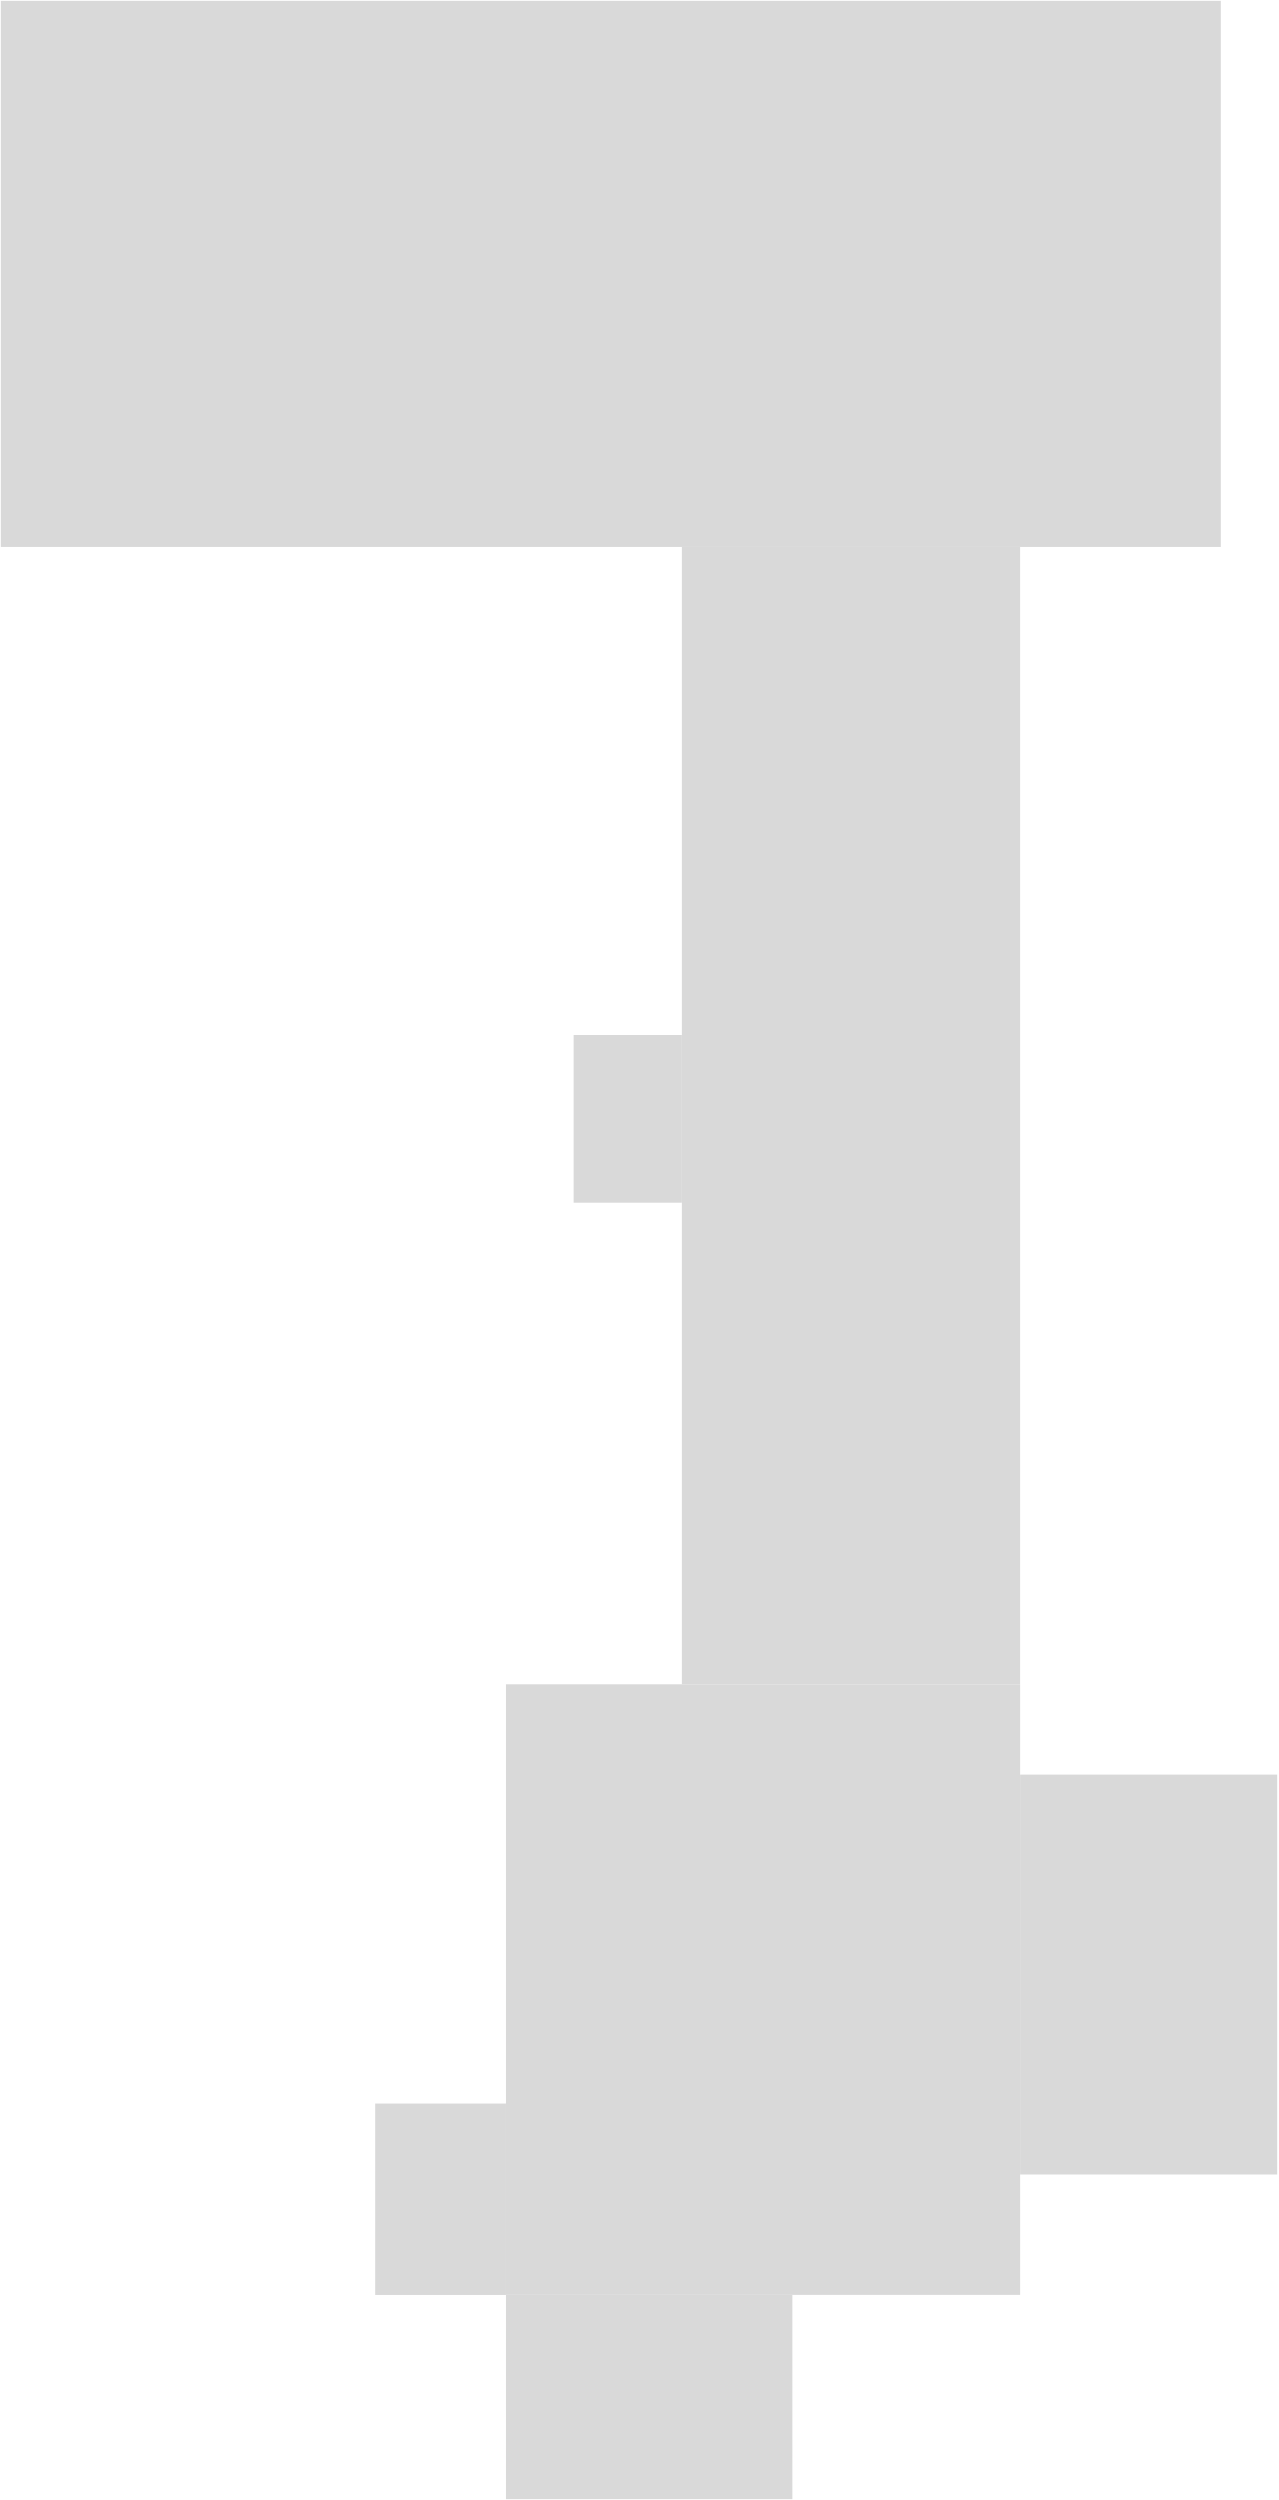
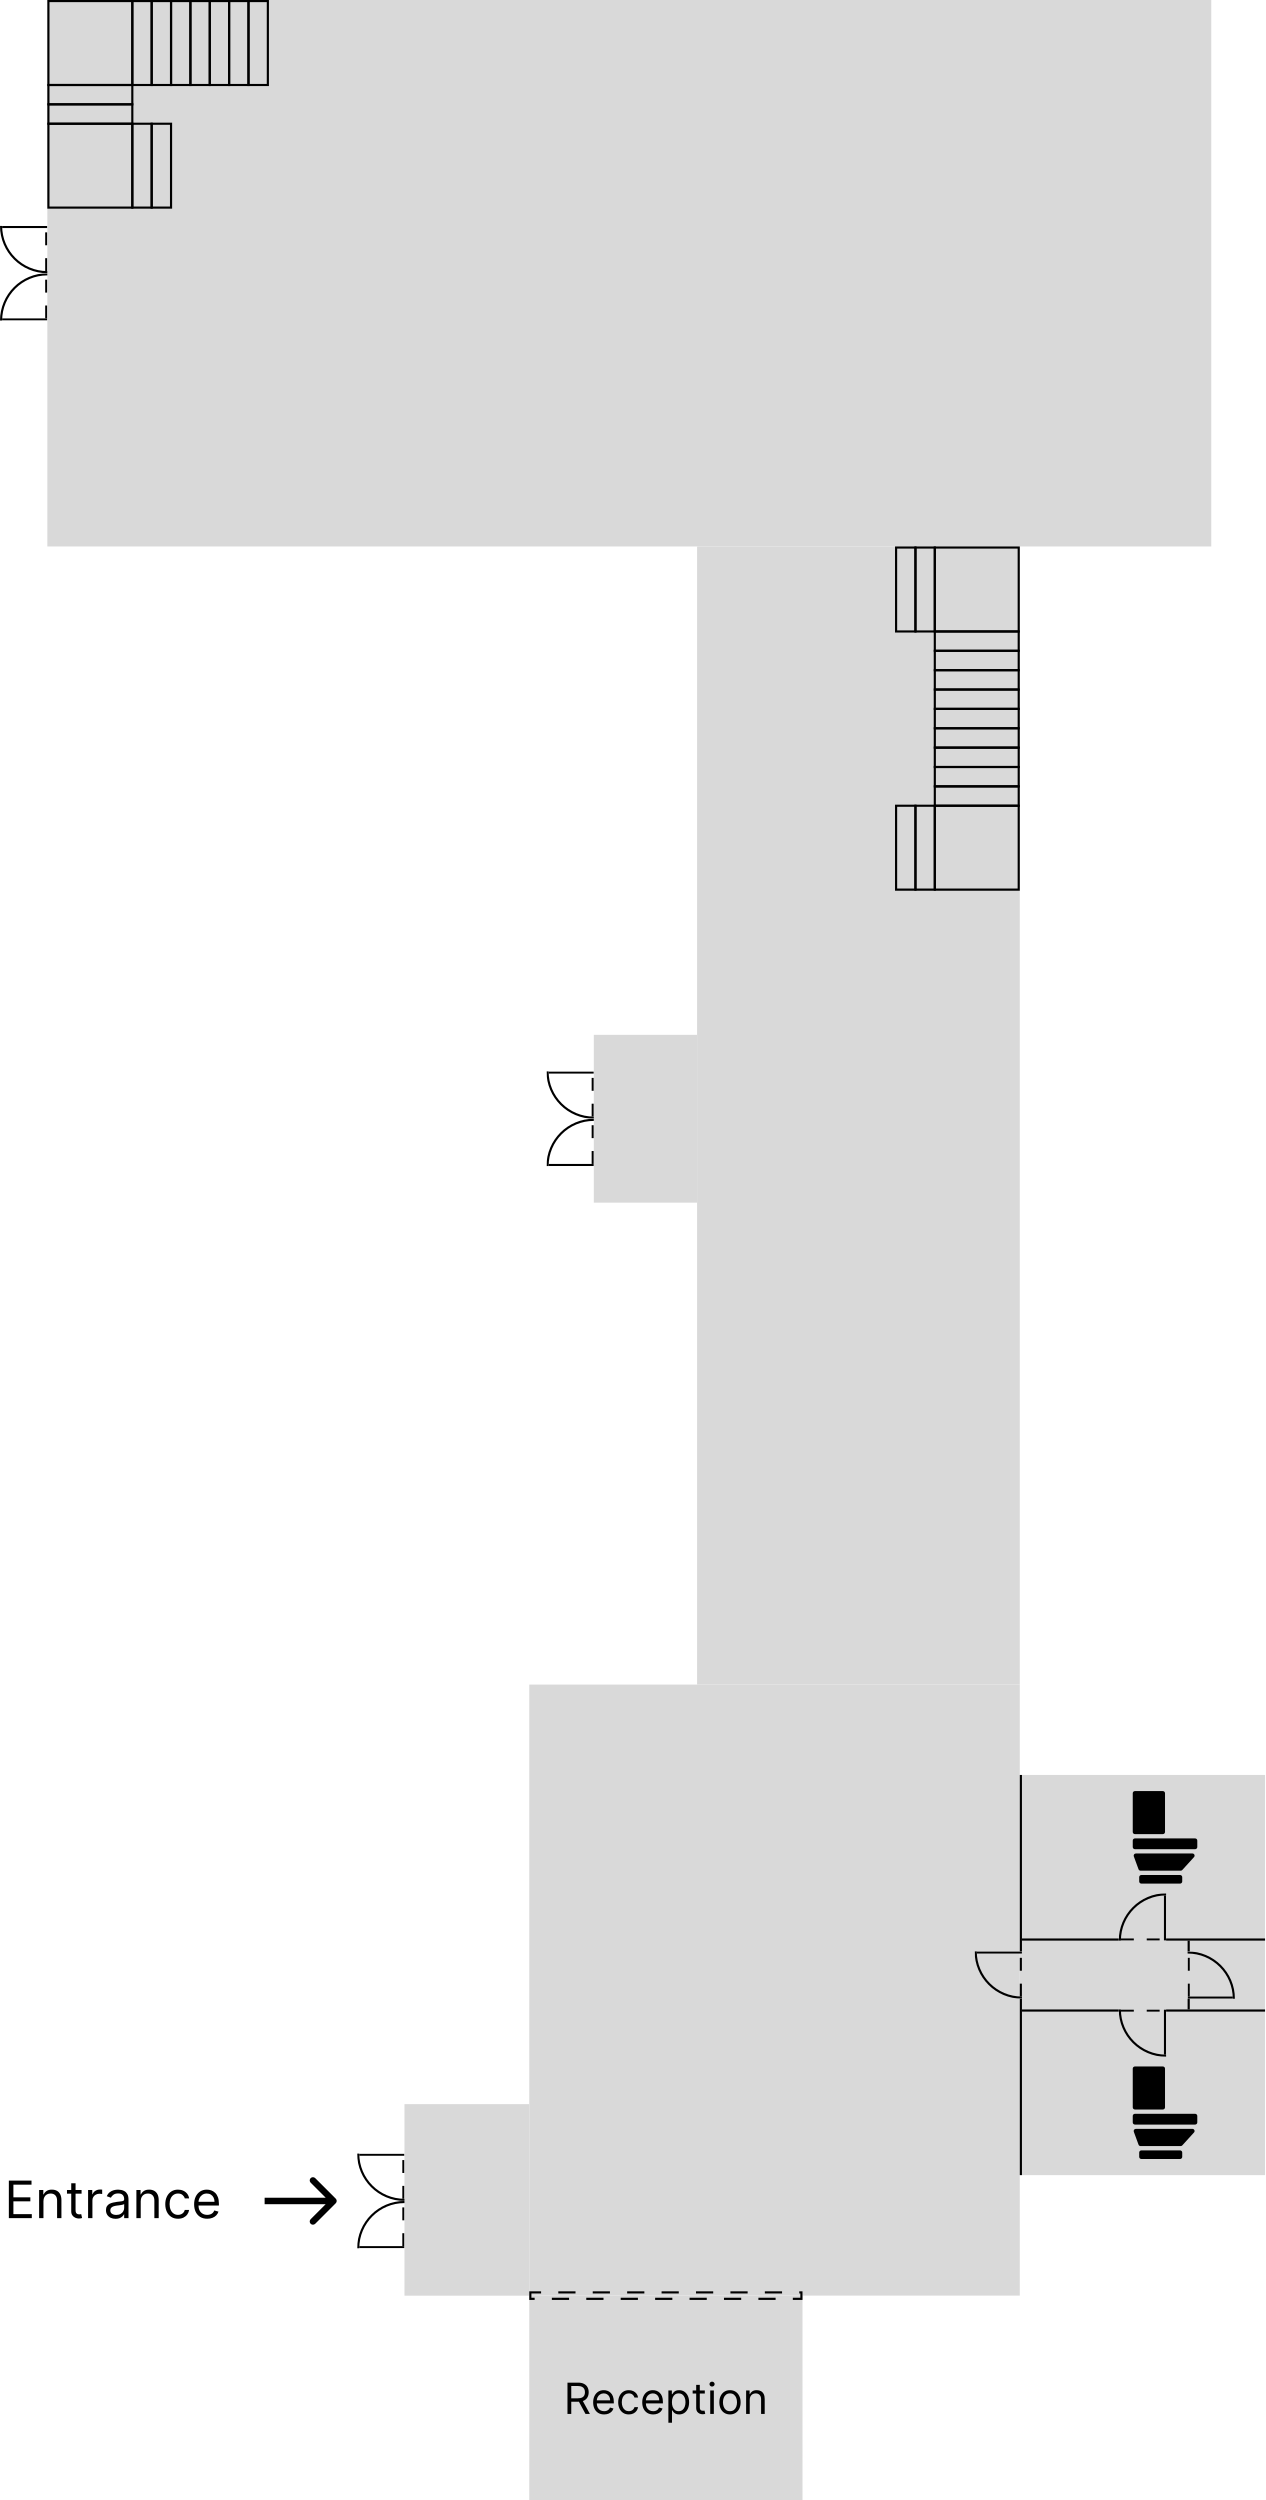
- <svg xmlns="http://www.w3.org/2000/svg" width="752" height="1471" viewBox="0 0 752 1471" fill="none">
-   <rect x="220.758" y="1350.36" width="112.631" height="76.958" transform="rotate(-90 220.758 1350.36)" fill="#D9D9D9" />
-   <rect x="297.716" y="1470.5" width="120.14" height="168.511" transform="rotate(-90 297.716 1470.5)" fill="#D9D9D9" />
-   <rect x="297.716" y="1350.32" width="359.277" height="302.523" transform="rotate(-90 297.716 1350.32)" fill="#D9D9D9" />
-   <rect x="401.21" y="991.042" width="669.217" height="199.028" transform="rotate(-90 401.21 991.042)" fill="#D9D9D9" />
-   <rect x="337.521" y="707.669" width="98.675" height="63.689" transform="rotate(-90 337.521 707.669)" fill="#D9D9D9" />
-   <rect x="0.5" y="321.825" width="321.325" height="717.829" transform="rotate(-90 0.5 321.825)" fill="#D9D9D9" />
-   <rect x="600.239" y="1279.48" width="235.301" height="151.261" transform="rotate(-90 600.239 1279.48)" fill="#D9D9D9" />
+ <svg xmlns="http://www.w3.org/2000/svg" width="588" height="1162" viewBox="0 0 588 1162" fill="none">
+   <rect x="188" y="1067.03" width="89.032" height="58" transform="rotate(-90 188 1067.03)" fill="#D9D9D9" />
+   <rect x="246" y="1162" width="94.968" height="127" transform="rotate(-90 246 1162)" fill="#D9D9D9" />
+   <rect x="246" y="1067" width="284" height="228" transform="rotate(-90 246 1067)" fill="#D9D9D9" />
+   <rect x="324" y="783" width="529" height="150" transform="rotate(-90 324 783)" fill="#D9D9D9" />
+   <rect x="276" y="559" width="78" height="48" transform="rotate(-90 276 559)" fill="#D9D9D9" />
+   <rect x="22" y="254" width="254" height="541" transform="rotate(-90 22 254)" fill="#D9D9D9" />
+   <rect x="474" y="1011" width="186" height="114" transform="rotate(-90 474 1011)" fill="#D9D9D9" />
+   <path d="M263.761 1122V1107.45H268.676C269.813 1107.45 270.745 1107.65 271.474 1108.04C272.204 1108.42 272.743 1108.95 273.094 1109.62C273.444 1110.29 273.619 1111.06 273.619 1111.91C273.619 1112.77 273.444 1113.53 273.094 1114.19C272.743 1114.86 272.206 1115.38 271.482 1115.76C270.757 1116.13 269.831 1116.32 268.705 1116.32H264.727V1114.73H268.648C269.424 1114.73 270.049 1114.61 270.523 1114.39C271.001 1114.16 271.347 1113.84 271.56 1113.42C271.777 1113 271.886 1112.5 271.886 1111.91C271.886 1111.33 271.777 1110.82 271.56 1110.39C271.342 1109.95 270.994 1109.62 270.516 1109.38C270.037 1109.14 269.405 1109.02 268.619 1109.02H265.523V1122H263.761ZM270.608 1115.47L274.188 1122H272.142L268.619 1115.47H270.608ZM280.784 1122.23C279.733 1122.23 278.826 1122 278.064 1121.53C277.306 1121.06 276.721 1120.41 276.309 1119.57C275.902 1118.73 275.699 1117.75 275.699 1116.63C275.699 1115.51 275.902 1114.53 276.309 1113.68C276.721 1112.82 277.294 1112.15 278.028 1111.67C278.767 1111.19 279.628 1110.95 280.613 1110.95C281.181 1110.95 281.743 1111.04 282.297 1111.23C282.85 1111.42 283.355 1111.73 283.809 1112.16C284.264 1112.58 284.626 1113.14 284.896 1113.83C285.166 1114.53 285.301 1115.39 285.301 1116.4V1117.11H276.892V1115.66H283.596C283.596 1115.05 283.473 1114.5 283.227 1114.02C282.985 1113.53 282.64 1113.15 282.19 1112.87C281.745 1112.59 281.219 1112.45 280.613 1112.45C279.946 1112.45 279.368 1112.62 278.88 1112.95C278.397 1113.28 278.026 1113.7 277.765 1114.23C277.505 1114.76 277.375 1115.32 277.375 1115.92V1116.89C277.375 1117.71 277.517 1118.41 277.801 1118.98C278.09 1119.55 278.49 1119.98 279.001 1120.28C279.512 1120.57 280.107 1120.72 280.784 1120.72C281.224 1120.72 281.622 1120.66 281.977 1120.54C282.337 1120.41 282.647 1120.22 282.907 1119.97C283.168 1119.71 283.369 1119.4 283.511 1119.02L285.13 1119.47C284.96 1120.02 284.673 1120.5 284.271 1120.92C283.868 1121.33 283.371 1121.65 282.779 1121.89C282.188 1122.11 281.522 1122.23 280.784 1122.23ZM292.282 1122.23C291.26 1122.23 290.379 1121.99 289.64 1121.5C288.902 1121.02 288.333 1120.35 287.936 1119.51C287.538 1118.66 287.339 1117.69 287.339 1116.6C287.339 1115.49 287.543 1114.52 287.95 1113.67C288.362 1112.82 288.935 1112.15 289.669 1111.67C290.407 1111.19 291.269 1110.95 292.254 1110.95C293.021 1110.95 293.712 1111.09 294.328 1111.38C294.943 1111.66 295.448 1112.06 295.841 1112.57C296.234 1113.08 296.477 1113.68 296.572 1114.36H294.896C294.768 1113.86 294.484 1113.42 294.044 1113.04C293.608 1112.65 293.021 1112.45 292.282 1112.45C291.629 1112.45 291.056 1112.62 290.564 1112.97C290.076 1113.3 289.695 1113.78 289.42 1114.39C289.15 1115 289.015 1115.72 289.015 1116.55C289.015 1117.39 289.148 1118.12 289.413 1118.75C289.683 1119.37 290.062 1119.86 290.549 1120.2C291.042 1120.55 291.619 1120.72 292.282 1120.72C292.718 1120.72 293.113 1120.65 293.468 1120.49C293.824 1120.34 294.124 1120.12 294.37 1119.84C294.617 1119.56 294.792 1119.22 294.896 1118.82H296.572C296.477 1119.46 296.243 1120.04 295.869 1120.56C295.5 1121.07 295.01 1121.48 294.399 1121.78C293.793 1122.08 293.087 1122.23 292.282 1122.23ZM303.596 1122.23C302.545 1122.23 301.638 1122 300.876 1121.53C300.118 1121.06 299.534 1120.41 299.122 1119.57C298.715 1118.73 298.511 1117.75 298.511 1116.63C298.511 1115.51 298.715 1114.53 299.122 1113.68C299.534 1112.82 300.107 1112.15 300.841 1111.67C301.579 1111.19 302.441 1110.95 303.426 1110.95C303.994 1110.95 304.555 1111.04 305.109 1111.23C305.663 1111.42 306.167 1111.73 306.622 1112.16C307.076 1112.58 307.439 1113.14 307.708 1113.83C307.978 1114.53 308.113 1115.39 308.113 1116.4V1117.11H299.704V1115.66H306.409C306.409 1115.05 306.286 1114.5 306.039 1114.02C305.798 1113.53 305.452 1113.15 305.002 1112.87C304.557 1112.59 304.032 1112.45 303.426 1112.45C302.758 1112.45 302.181 1112.62 301.693 1112.95C301.21 1113.28 300.838 1113.7 300.578 1114.23C300.317 1114.76 300.187 1115.32 300.187 1115.92V1116.89C300.187 1117.71 300.329 1118.41 300.613 1118.98C300.902 1119.55 301.302 1119.98 301.814 1120.28C302.325 1120.57 302.919 1120.72 303.596 1120.72C304.037 1120.72 304.434 1120.66 304.789 1120.54C305.149 1120.41 305.459 1120.22 305.72 1119.97C305.98 1119.71 306.181 1119.4 306.324 1119.02L307.943 1119.47C307.772 1120.02 307.486 1120.5 307.083 1120.92C306.681 1121.33 306.184 1121.65 305.592 1121.89C305 1122.11 304.335 1122.23 303.596 1122.23ZM310.663 1126.09V1111.09H312.282V1112.82H312.481C312.604 1112.63 312.775 1112.39 312.993 1112.1C313.215 1111.8 313.532 1111.54 313.944 1111.3C314.361 1111.07 314.924 1110.95 315.635 1110.95C316.553 1110.95 317.363 1111.18 318.064 1111.64C318.764 1112.1 319.311 1112.75 319.704 1113.59C320.097 1114.43 320.294 1115.43 320.294 1116.57C320.294 1117.73 320.097 1118.73 319.704 1119.58C319.311 1120.42 318.767 1121.07 318.071 1121.54C317.375 1122 316.572 1122.23 315.663 1122.23C314.962 1122.23 314.401 1122.11 313.98 1121.88C313.558 1121.64 313.234 1121.37 313.007 1121.08C312.779 1120.77 312.604 1120.52 312.481 1120.32H312.339V1126.09H310.663ZM312.311 1116.55C312.311 1117.37 312.431 1118.1 312.673 1118.73C312.914 1119.35 313.267 1119.84 313.731 1120.2C314.195 1120.55 314.763 1120.72 315.436 1120.72C316.136 1120.72 316.721 1120.54 317.19 1120.17C317.663 1119.79 318.019 1119.29 318.255 1118.66C318.497 1118.03 318.618 1117.32 318.618 1116.55C318.618 1115.78 318.499 1115.09 318.262 1114.47C318.03 1113.85 317.678 1113.36 317.204 1113C316.735 1112.64 316.146 1112.45 315.436 1112.45C314.754 1112.45 314.181 1112.63 313.717 1112.97C313.253 1113.31 312.903 1113.79 312.666 1114.41C312.429 1115.02 312.311 1115.73 312.311 1116.55ZM327.595 1111.09V1112.51H321.941V1111.09H327.595ZM323.589 1108.48H325.265V1118.88C325.265 1119.35 325.334 1119.7 325.471 1119.94C325.613 1120.17 325.793 1120.33 326.011 1120.41C326.234 1120.48 326.468 1120.52 326.714 1120.52C326.899 1120.52 327.05 1120.51 327.169 1120.49C327.287 1120.47 327.382 1120.45 327.453 1120.44L327.794 1121.94C327.68 1121.99 327.521 1122.03 327.318 1122.07C327.114 1122.12 326.856 1122.14 326.544 1122.14C326.07 1122.14 325.606 1122.04 325.152 1121.84C324.702 1121.63 324.328 1121.32 324.029 1120.91C323.736 1120.49 323.589 1119.96 323.589 1119.33V1108.48ZM330.116 1122V1111.09H331.792V1122H330.116ZM330.968 1109.27C330.642 1109.27 330.36 1109.16 330.123 1108.94C329.891 1108.72 329.775 1108.45 329.775 1108.14C329.775 1107.82 329.891 1107.56 330.123 1107.33C330.36 1107.11 330.642 1107 330.968 1107C331.295 1107 331.574 1107.11 331.806 1107.33C332.043 1107.56 332.162 1107.82 332.162 1108.14C332.162 1108.45 332.043 1108.72 331.806 1108.94C331.574 1109.16 331.295 1109.27 330.968 1109.27ZM339.294 1122.23C338.309 1122.23 337.445 1121.99 336.702 1121.52C335.963 1121.06 335.385 1120.4 334.969 1119.56C334.557 1118.71 334.351 1117.73 334.351 1116.6C334.351 1115.47 334.557 1114.47 334.969 1113.63C335.385 1112.78 335.963 1112.12 336.702 1111.65C337.445 1111.18 338.309 1110.95 339.294 1110.95C340.279 1110.95 341.141 1111.18 341.879 1111.65C342.623 1112.12 343.2 1112.78 343.612 1113.63C344.029 1114.47 344.237 1115.47 344.237 1116.6C344.237 1117.73 344.029 1118.71 343.612 1119.56C343.2 1120.4 342.623 1121.06 341.879 1121.52C341.141 1121.99 340.279 1122.23 339.294 1122.23ZM339.294 1120.72C340.042 1120.72 340.658 1120.53 341.141 1120.15C341.624 1119.76 341.981 1119.26 342.213 1118.63C342.445 1118.01 342.561 1117.33 342.561 1116.6C342.561 1115.87 342.445 1115.19 342.213 1114.56C341.981 1113.93 341.624 1113.43 341.141 1113.04C340.658 1112.65 340.042 1112.45 339.294 1112.45C338.546 1112.45 337.93 1112.65 337.447 1113.04C336.964 1113.43 336.607 1113.93 336.375 1114.56C336.143 1115.19 336.027 1115.87 336.027 1116.6C336.027 1117.33 336.143 1118.01 336.375 1118.63C336.607 1119.26 336.964 1119.76 337.447 1120.15C337.93 1120.53 338.546 1120.72 339.294 1120.72ZM348.472 1115.44V1122H346.796V1111.09H348.415V1112.8H348.557C348.813 1112.24 349.201 1111.8 349.722 1111.46C350.243 1111.12 350.915 1110.95 351.739 1110.95C352.478 1110.95 353.124 1111.1 353.678 1111.4C354.232 1111.7 354.663 1112.16 354.971 1112.77C355.278 1113.37 355.432 1114.14 355.432 1115.07V1122H353.756V1115.18C353.756 1114.32 353.533 1113.66 353.088 1113.18C352.643 1112.7 352.033 1112.45 351.256 1112.45C350.721 1112.45 350.243 1112.57 349.821 1112.8C349.405 1113.03 349.076 1113.37 348.834 1113.82C348.593 1114.26 348.472 1114.8 348.472 1115.44Z" fill="black" />
+   <path d="M4.114 1031V1013.55H14.648V1015.42H6.227V1021.32H14.102V1023.19H6.227V1029.12H14.784V1031H4.114ZM20.196 1023.12V1031H18.185V1017.91H20.128V1019.95H20.298C20.605 1019.29 21.071 1018.76 21.696 1018.35C22.321 1017.94 23.128 1017.74 24.116 1017.74C25.003 1017.74 25.778 1017.92 26.443 1018.28C27.108 1018.64 27.625 1019.19 27.994 1019.92C28.364 1020.65 28.548 1021.57 28.548 1022.68V1031H26.537V1022.82C26.537 1021.79 26.27 1020.99 25.736 1020.41C25.202 1019.84 24.469 1019.55 23.537 1019.55C22.895 1019.55 22.321 1019.68 21.815 1019.96C21.315 1020.24 20.921 1020.65 20.631 1021.18C20.341 1021.72 20.196 1022.36 20.196 1023.12ZM37.917 1017.91V1019.61H31.133V1017.91H37.917ZM33.11 1014.77H35.121V1027.25C35.121 1027.82 35.204 1028.24 35.369 1028.53C35.539 1028.81 35.755 1028.99 36.016 1029.09C36.283 1029.18 36.565 1029.23 36.86 1029.23C37.082 1029.23 37.264 1029.22 37.406 1029.19C37.548 1029.16 37.661 1029.14 37.746 1029.12L38.156 1030.93C38.019 1030.98 37.829 1031.03 37.584 1031.09C37.34 1031.14 37.031 1031.17 36.656 1031.17C36.087 1031.17 35.531 1031.05 34.985 1030.8C34.445 1030.56 33.996 1030.19 33.639 1029.69C33.286 1029.19 33.11 1028.56 33.11 1027.8V1014.77ZM40.943 1031V1017.91H42.886V1019.89H43.022C43.261 1019.24 43.693 1018.71 44.318 1018.31C44.943 1017.91 45.647 1017.7 46.431 1017.7C46.579 1017.7 46.764 1017.71 46.985 1017.71C47.207 1017.72 47.374 1017.73 47.488 1017.74V1019.78C47.42 1019.77 47.264 1019.74 47.019 1019.71C46.781 1019.67 46.528 1019.65 46.261 1019.65C45.624 1019.65 45.056 1019.78 44.556 1020.05C44.062 1020.31 43.67 1020.67 43.38 1021.14C43.096 1021.6 42.954 1022.12 42.954 1022.72V1031H40.943ZM53.724 1031.31C52.895 1031.31 52.142 1031.15 51.466 1030.84C50.79 1030.52 50.253 1030.06 49.855 1029.47C49.457 1028.86 49.258 1028.14 49.258 1027.28C49.258 1026.53 49.406 1025.93 49.702 1025.46C49.997 1024.99 50.392 1024.62 50.886 1024.35C51.381 1024.09 51.926 1023.89 52.523 1023.76C53.125 1023.62 53.73 1023.51 54.338 1023.43C55.133 1023.33 55.778 1023.25 56.273 1023.2C56.773 1023.14 57.136 1023.05 57.364 1022.92C57.597 1022.79 57.713 1022.56 57.713 1022.24V1022.17C57.713 1021.33 57.483 1020.68 57.023 1020.21C56.568 1019.74 55.878 1019.51 54.952 1019.51C53.992 1019.51 53.239 1019.72 52.693 1020.14C52.148 1020.56 51.764 1021.01 51.543 1021.49L49.633 1020.81C49.974 1020.01 50.429 1019.39 50.997 1018.95C51.571 1018.5 52.196 1018.19 52.872 1018.01C53.554 1017.83 54.224 1017.74 54.883 1017.74C55.304 1017.74 55.787 1017.79 56.332 1017.89C56.883 1017.99 57.415 1018.19 57.926 1018.5C58.443 1018.8 58.872 1019.27 59.213 1019.89C59.554 1020.51 59.724 1021.34 59.724 1022.38V1031H57.713V1029.23H57.611C57.474 1029.51 57.247 1029.82 56.929 1030.14C56.611 1030.46 56.188 1030.74 55.659 1030.97C55.131 1031.19 54.486 1031.31 53.724 1031.31ZM54.031 1029.5C54.827 1029.5 55.497 1029.34 56.043 1029.03C56.594 1028.72 57.008 1028.32 57.287 1027.82C57.571 1027.33 57.713 1026.81 57.713 1026.26V1024.42C57.628 1024.52 57.44 1024.62 57.151 1024.7C56.867 1024.78 56.537 1024.85 56.162 1024.91C55.793 1024.97 55.432 1025.02 55.08 1025.07C54.733 1025.11 54.452 1025.14 54.236 1025.17C53.713 1025.24 53.224 1025.35 52.77 1025.5C52.321 1025.65 51.957 1025.87 51.679 1026.18C51.406 1026.47 51.27 1026.87 51.27 1027.39C51.27 1028.09 51.528 1028.61 52.045 1028.97C52.568 1029.32 53.23 1029.5 54.031 1029.5ZM65.407 1023.12V1031H63.396V1017.91H65.339V1019.95H65.509C65.816 1019.29 66.282 1018.76 66.907 1018.35C67.532 1017.94 68.339 1017.74 69.327 1017.74C70.214 1017.74 70.989 1017.92 71.654 1018.28C72.319 1018.64 72.836 1019.19 73.205 1019.92C73.575 1020.65 73.759 1021.57 73.759 1022.68V1031H71.748V1022.82C71.748 1021.79 71.481 1020.99 70.947 1020.41C70.413 1019.84 69.68 1019.55 68.748 1019.55C68.106 1019.55 67.532 1019.68 67.026 1019.96C66.526 1020.24 66.131 1020.65 65.842 1021.18C65.552 1021.72 65.407 1022.36 65.407 1023.12ZM82.753 1031.27C81.526 1031.27 80.469 1030.98 79.582 1030.4C78.696 1029.82 78.014 1029.03 77.537 1028.01C77.06 1026.99 76.821 1025.83 76.821 1024.52C76.821 1023.19 77.065 1022.02 77.554 1021C78.048 1019.98 78.736 1019.18 79.617 1018.61C80.503 1018.03 81.537 1017.74 82.719 1017.74C83.639 1017.74 84.469 1017.91 85.207 1018.25C85.946 1018.59 86.551 1019.07 87.023 1019.68C87.494 1020.3 87.787 1021.01 87.901 1021.83H85.889C85.736 1021.23 85.395 1020.7 84.867 1020.24C84.344 1019.78 83.639 1019.55 82.753 1019.55C81.969 1019.55 81.281 1019.75 80.69 1020.16C80.105 1020.56 79.648 1021.13 79.318 1021.87C78.994 1022.61 78.832 1023.47 78.832 1024.45C78.832 1025.47 78.992 1026.35 79.31 1027.1C79.633 1027.85 80.088 1028.43 80.673 1028.84C81.264 1029.26 81.957 1029.47 82.753 1029.47C83.276 1029.47 83.75 1029.38 84.176 1029.19C84.602 1029.01 84.963 1028.75 85.258 1028.41C85.554 1028.07 85.764 1027.66 85.889 1027.18H87.901C87.787 1027.95 87.506 1028.65 87.057 1029.27C86.614 1029.88 86.026 1030.37 85.293 1030.74C84.565 1031.09 83.719 1031.27 82.753 1031.27ZM96.329 1031.27C95.068 1031.27 93.98 1030.99 93.065 1030.44C92.156 1029.88 91.454 1029.09 90.96 1028.09C90.472 1027.07 90.227 1025.9 90.227 1024.56C90.227 1023.22 90.472 1022.03 90.96 1021.01C91.454 1019.98 92.142 1019.18 93.023 1018.61C93.909 1018.03 94.943 1017.74 96.125 1017.74C96.807 1017.74 97.48 1017.85 98.145 1018.08C98.81 1018.31 99.415 1018.68 99.96 1019.19C100.506 1019.69 100.94 1020.36 101.264 1021.2C101.588 1022.03 101.75 1023.06 101.75 1024.28V1025.14H91.659V1023.4H99.704C99.704 1022.66 99.557 1022 99.261 1021.42C98.972 1020.84 98.557 1020.38 98.017 1020.05C97.483 1019.71 96.852 1019.55 96.125 1019.55C95.324 1019.55 94.631 1019.74 94.046 1020.14C93.466 1020.53 93.02 1021.05 92.707 1021.68C92.395 1022.31 92.239 1022.98 92.239 1023.7V1024.86C92.239 1025.85 92.409 1026.69 92.75 1027.38C93.097 1028.06 93.577 1028.58 94.19 1028.94C94.804 1029.29 95.517 1029.47 96.329 1029.47C96.858 1029.47 97.335 1029.39 97.761 1029.24C98.193 1029.09 98.565 1028.86 98.878 1028.56C99.19 1028.26 99.432 1027.87 99.602 1027.42L101.545 1027.97C101.341 1028.62 100.997 1029.2 100.514 1029.7C100.031 1030.2 99.435 1030.59 98.724 1030.86C98.014 1031.14 97.216 1031.27 96.329 1031.27Z" fill="black" />
+   <mask id="mask0_203_429" style="mask-type:alpha" maskUnits="userSpaceOnUse" x="166" y="1023" width="22" height="22">
+     <rect x="166" y="1045" width="22" height="22" transform="rotate(-90 166 1045)" fill="#D9D9D9" />
+   </mask>
+   <g mask="url(#mask0_203_429)">
+     <line x1="187.5" y1="1044" x2="187.5" y2="1024" stroke="black" stroke-dasharray="6 6" />
+     <circle cx="188" cy="1045" r="21.5" transform="rotate(-90 188 1045)" stroke="black" />
+     <line x1="167" y1="1044.5" x2="188" y2="1044.5" stroke="black" />
+   </g>
+   <mask id="mask1_203_429" style="mask-type:alpha" maskUnits="userSpaceOnUse" x="166" y="1001" width="22" height="22">
+     <rect width="22" height="22" transform="matrix(0 1 1 0 166 1001)" fill="#D9D9D9" />
+   </mask>
+   <g mask="url(#mask1_203_429)">
+     <line x1="187.5" y1="1022" x2="187.5" y2="1002" stroke="black" stroke-dasharray="6 6" />
+     <circle cx="22" cy="22" r="21.5" transform="matrix(0 1 1 0 166 979)" stroke="black" />
+     <line y1="-0.5" x2="21" y2="-0.5" transform="matrix(1 0 0 -1 167 1001)" stroke="black" />
+   </g>
+   <mask id="mask2_203_429" style="mask-type:alpha" maskUnits="userSpaceOnUse" x="453" y="907" width="22" height="22">
+     <rect width="22" height="22" transform="matrix(0 1 1 0 453 907)" fill="#D9D9D9" />
+   </mask>
+   <g mask="url(#mask2_203_429)">
+     <circle cx="22" cy="22" r="21.5" transform="matrix(0 1 1 0 453 885)" stroke="black" />
+     <line y1="-0.5" x2="21" y2="-0.5" transform="matrix(1 0 0 -1 454 907)" stroke="black" />
+     <line x1="474.5" y1="928" x2="474.5" y2="908" stroke="black" stroke-dasharray="6 6" />
+   </g>
+   <mask id="mask3_203_429" style="mask-type:alpha" maskUnits="userSpaceOnUse" x="520" y="880" width="22" height="22">
+     <rect width="22" height="22" transform="matrix(-1 0 0 1 542 880)" fill="#D9D9D9" />
+   </mask>
+   <g mask="url(#mask3_203_429)">
+     <circle cx="22" cy="22" r="21.5" transform="matrix(-1 0 0 1 564 880)" stroke="black" />
+     <line y1="-0.5" x2="21" y2="-0.5" transform="matrix(0 1 1 0 542 881)" stroke="black" />
+     <line x1="521" y1="901.5" x2="541" y2="901.5" stroke="black" stroke-dasharray="6 6" />
+   </g>
+   <mask id="mask4_203_429" style="mask-type:alpha" maskUnits="userSpaceOnUse" x="552" y="907" width="22" height="22">
+     <rect width="22" height="22" transform="matrix(0 -1 -1 0 574 929)" fill="#D9D9D9" />
+   </mask>
+   <g mask="url(#mask4_203_429)">
+     <circle cx="22" cy="22" r="21.5" transform="matrix(0 -1 -1 0 574 951)" stroke="black" />
+     <line y1="-0.5" x2="21" y2="-0.5" transform="matrix(-1 0 0 1 573 929)" stroke="black" />
+     <line x1="552.5" y1="928" x2="552.5" y2="908" stroke="black" stroke-dasharray="6 6" />
+   </g>
+   <mask id="mask5_203_429" style="mask-type:alpha" maskUnits="userSpaceOnUse" x="520" y="934" width="22" height="22">
+     <rect x="542" y="956" width="22" height="22" transform="rotate(-180 542 956)" fill="#D9D9D9" />
+   </mask>
+   <g mask="url(#mask5_203_429)">
+     <circle cx="542" cy="934" r="21.5" transform="rotate(-180 542 934)" stroke="black" />
+     <line x1="541.5" y1="955" x2="541.5" y2="934" stroke="black" />
+     <line x1="521" y1="934.5" x2="541" y2="934.5" stroke="black" stroke-dasharray="6 6" />
+   </g>
+   <mask id="mask6_203_429" style="mask-type:alpha" maskUnits="userSpaceOnUse" x="254" y="520" width="22" height="22">
+     <rect x="254" y="542" width="22" height="22" transform="rotate(-90 254 542)" fill="#D9D9D9" />
+   </mask>
+   <g mask="url(#mask6_203_429)">
+     <line x1="275.5" y1="541" x2="275.5" y2="521" stroke="black" stroke-dasharray="6 6" />
+     <circle cx="276" cy="542" r="21.5" transform="rotate(-90 276 542)" stroke="black" />
+     <line x1="255" y1="541.5" x2="276" y2="541.5" stroke="black" />
+   </g>
+   <mask id="mask7_203_429" style="mask-type:alpha" maskUnits="userSpaceOnUse" x="254" y="498" width="22" height="22">
+     <rect width="22" height="22" transform="matrix(0 1 1 0 254 498)" fill="#D9D9D9" />
+   </mask>
+   <g mask="url(#mask7_203_429)">
+     <circle cx="22" cy="22" r="21.5" transform="matrix(0 1 1 0 254 476)" stroke="black" />
+     <line y1="-0.5" x2="21" y2="-0.5" transform="matrix(1 0 0 -1 255 498)" stroke="black" />
+     <line x1="275.5" y1="519" x2="275.5" y2="499" stroke="black" stroke-dasharray="6 6" />
+   </g>
+   <mask id="mask8_203_429" style="mask-type:alpha" maskUnits="userSpaceOnUse" x="0" y="127" width="22" height="22">
+     <rect y="149" width="22" height="22" transform="rotate(-90 0 149)" fill="#D9D9D9" />
+   </mask>
+   <g mask="url(#mask8_203_429)">
+     <line x1="21.5" y1="148" x2="21.5" y2="128" stroke="black" stroke-dasharray="6 6" />
+     <circle cx="22" cy="149" r="21.5" transform="rotate(-90 22 149)" stroke="black" />
+     <line x1="1" y1="148.5" x2="22" y2="148.5" stroke="black" />
+   </g>
+   <mask id="mask9_203_429" style="mask-type:alpha" maskUnits="userSpaceOnUse" x="0" y="105" width="22" height="22">
+     <rect width="22" height="22" transform="matrix(0 1 1 0 0 105)" fill="#D9D9D9" />
+   </mask>
+   <g mask="url(#mask9_203_429)">
+     <circle cx="22" cy="22" r="21.5" transform="matrix(0 1 1 0 0 83)" stroke="black" />
+     <line y1="-0.5" x2="21" y2="-0.5" transform="matrix(1 0 0 -1 1 105)" stroke="black" />
+     <line x1="21.5" y1="126" x2="21.5" y2="106" stroke="black" stroke-dasharray="6 6" />
+   </g>
+   <rect x="22.5" y="39.5" width="39" height="39" transform="rotate(-90 22.5 39.5)" stroke="black" />
+   <rect x="22.5" y="96.5" width="39" height="39" transform="rotate(-90 22.5 96.5)" stroke="black" />
+   <rect x="22.5" y="48.5" width="9" height="39" transform="rotate(-90 22.5 48.5)" stroke="black" />
+   <rect x="22.5" y="57.5" width="9" height="39" transform="rotate(-90 22.5 57.5)" stroke="black" />
+   <rect x="61.5" y="39.5" width="39" height="9" transform="rotate(-90 61.5 39.5)" stroke="black" />
+   <rect x="70.5" y="39.5" width="39" height="9" transform="rotate(-90 70.5 39.5)" stroke="black" />
+   <rect x="61.5" y="96.5" width="39" height="9" transform="rotate(-90 61.5 96.5)" stroke="black" />
+   <rect x="70.5" y="96.5" width="39" height="9" transform="rotate(-90 70.5 96.5)" stroke="black" />
+   <rect x="79.5" y="39.5" width="39" height="9" transform="rotate(-90 79.5 39.5)" stroke="black" />
+   <rect x="88.5" y="39.5" width="39" height="9" transform="rotate(-90 88.5 39.5)" stroke="black" />
+   <rect x="97.5" y="39.5" width="39" height="9" transform="rotate(-90 97.5 39.5)" stroke="black" />
+   <rect x="106.5" y="39.5" width="39" height="9" transform="rotate(-90 106.5 39.5)" stroke="black" />
+   <rect x="115.5" y="39.5" width="39" height="9" transform="rotate(-90 115.5 39.5)" stroke="black" />
+   <rect x="434.5" y="302.5" width="9" height="39" transform="rotate(-90 434.5 302.5)" stroke="black" />
+   <rect x="434.5" y="311.5" width="9" height="39" transform="rotate(-90 434.5 311.5)" stroke="black" />
+   <rect x="434.5" y="320.5" width="9" height="39" transform="rotate(-90 434.5 320.5)" stroke="black" />
+   <rect x="434.5" y="329.5" width="9" height="39" transform="rotate(-90 434.5 329.5)" stroke="black" />
+   <rect x="434.5" y="338.5" width="9" height="39" transform="rotate(-90 434.5 338.5)" stroke="black" />
+   <rect x="434.5" y="347.5" width="9" height="39" transform="rotate(-90 434.5 347.5)" stroke="black" />
+   <rect x="434.5" y="356.5" width="9" height="39" transform="rotate(-90 434.5 356.5)" stroke="black" />
+   <rect x="434.5" y="365.5" width="9" height="39" transform="rotate(-90 434.5 365.5)" stroke="black" />
+   <rect x="434.5" y="374.5" width="9" height="39" transform="rotate(-90 434.5 374.5)" stroke="black" />
+   <rect x="425.5" y="413.5" width="39" height="9" transform="rotate(-90 425.5 413.5)" stroke="black" />
+   <rect x="416.5" y="413.5" width="39" height="9" transform="matrix(0 -1 1 0 3 830)" stroke="black" />
+   <rect x="425.5" y="293.5" width="39" height="9" transform="rotate(-90 425.5 293.5)" stroke="black" />
+   <rect x="416.5" y="293.5" width="39" height="9" transform="rotate(-90 416.5 293.5)" stroke="black" />
+   <rect x="434.5" y="293.5" width="39" height="39" transform="rotate(-90 434.5 293.5)" stroke="black" />
+   <rect x="434.5" y="413.5" width="39" height="39" transform="rotate(-90 434.5 413.5)" stroke="black" />
+   <line x1="475" y1="901.5" x2="520" y2="901.5" stroke="black" />
+   <line x1="542" y1="901.5" x2="588" y2="901.5" stroke="black" />
+   <line x1="474.5" y1="1011" x2="474.5" y2="929" stroke="black" />
+   <line x1="474.5" y1="907" x2="474.5" y2="825" stroke="black" />
+   <line x1="475" y1="934.5" x2="520" y2="934.5" stroke="black" />
+   <line x1="542" y1="934.5" x2="588" y2="934.5" stroke="black" />
+   <rect x="246.5" y="1068.5" width="3" height="126" transform="rotate(-90 246.5 1068.5)" stroke="black" stroke-dasharray="8 8" />
+   <line x1="552.5" y1="934" x2="552.5" y2="929" stroke="black" />
+   <line x1="552.5" y1="907" x2="552.5" y2="902" stroke="black" />
+   <rect x="526.5" y="960.5" width="15" height="20" rx="1" fill="black" />
+   <rect x="526.5" y="982.5" width="30" height="5" rx="1" fill="black" />
+   <path d="M548.786 997.5C549.067 997.5 549.336 997.381 549.526 997.173L554.98 991.173C555.564 990.53 555.108 989.5 554.24 989.5H527.932C527.237 989.5 526.754 990.192 526.993 990.844L529.192 996.844C529.337 997.238 529.712 997.5 530.131 997.5H548.786Z" fill="black" />
+   <rect x="529.5" y="999.5" width="20" height="4" rx="1" fill="black" />
+   <rect x="526.5" y="832.5" width="15" height="20" rx="1" fill="black" />
+   <rect x="526.5" y="854.5" width="30" height="5" rx="1" fill="black" />
+   <path d="M548.786 869.5C549.067 869.5 549.336 869.381 549.526 869.173L554.98 863.173C555.564 862.53 555.108 861.5 554.24 861.5H527.932C527.237 861.5 526.754 862.192 526.993 862.844L529.192 868.844C529.337 869.238 529.712 869.5 530.131 869.5H548.786Z" fill="black" />
+   <rect x="529.5" y="871.5" width="20" height="4" rx="1" fill="black" />
+   <path d="M156.061 1024.06C156.646 1023.47 156.646 1022.53 156.061 1021.94L146.515 1012.39C145.929 1011.81 144.979 1011.81 144.393 1012.39C143.808 1012.98 143.808 1013.93 144.393 1014.51L152.879 1023L144.393 1031.49C143.808 1032.07 143.808 1033.02 144.393 1033.61C144.979 1034.19 145.929 1034.19 146.515 1033.61L156.061 1024.06ZM123 1024.5H155V1021.5H123V1024.5Z" fill="black" />
</svg>
